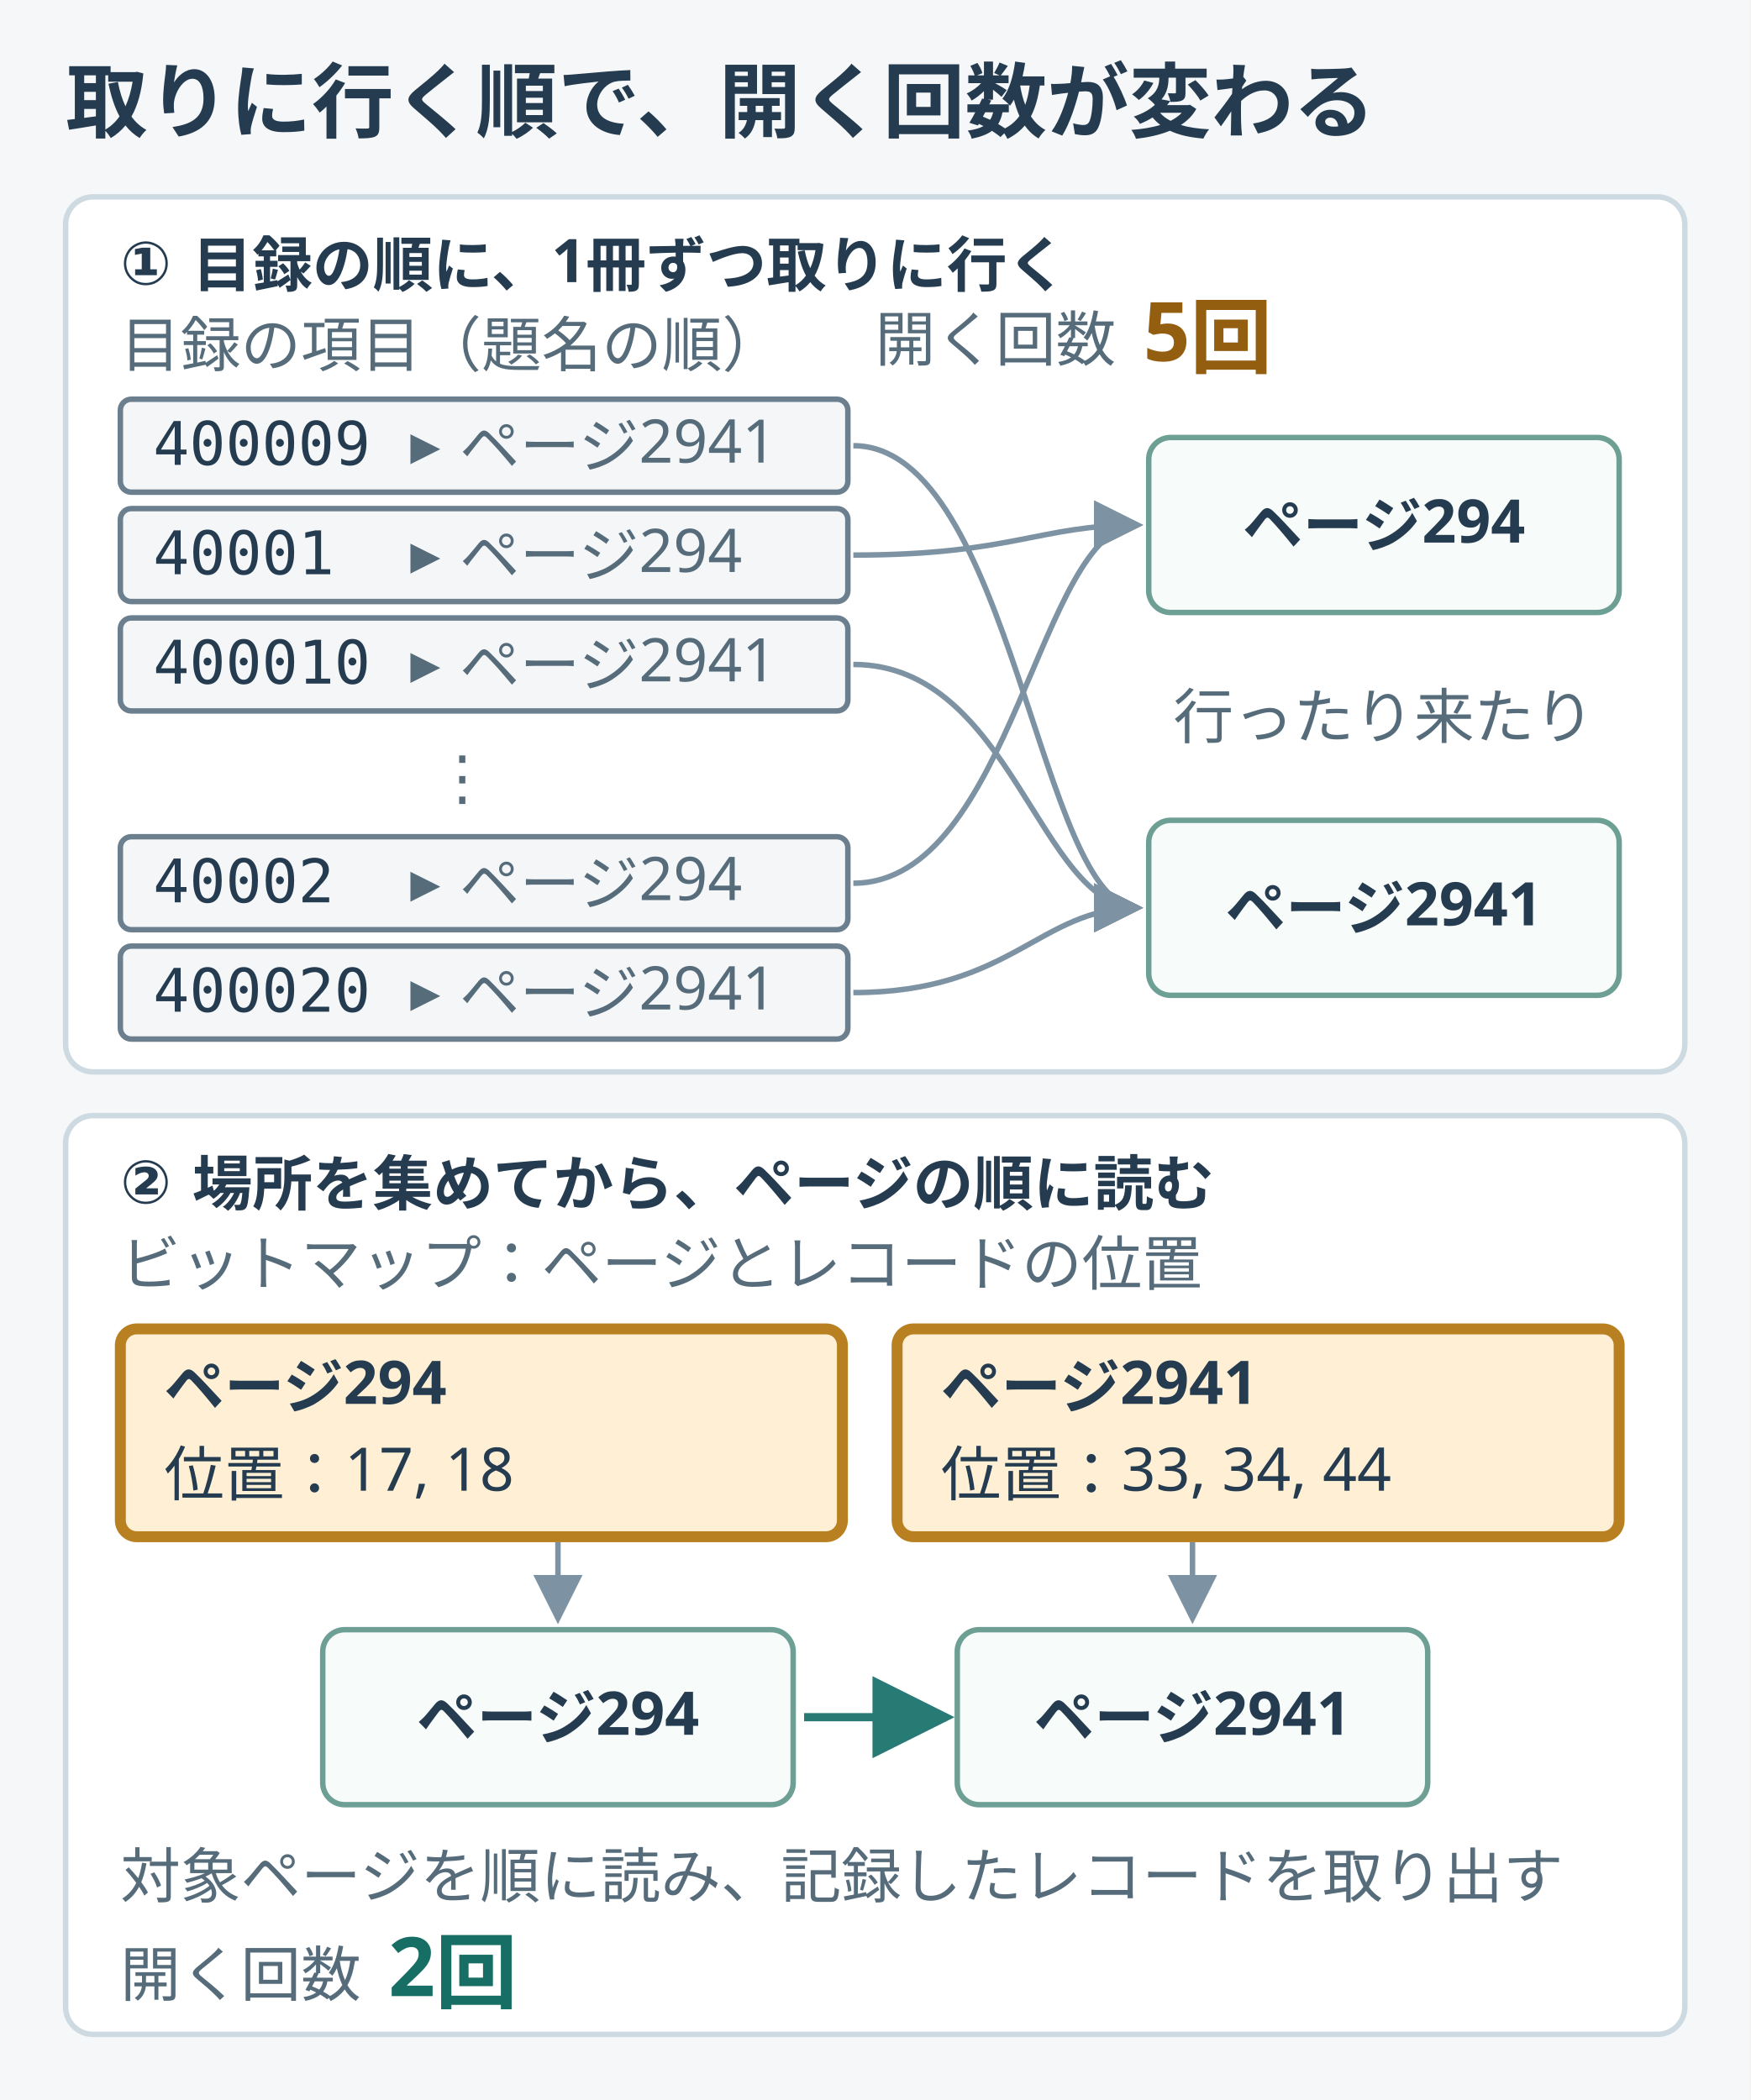
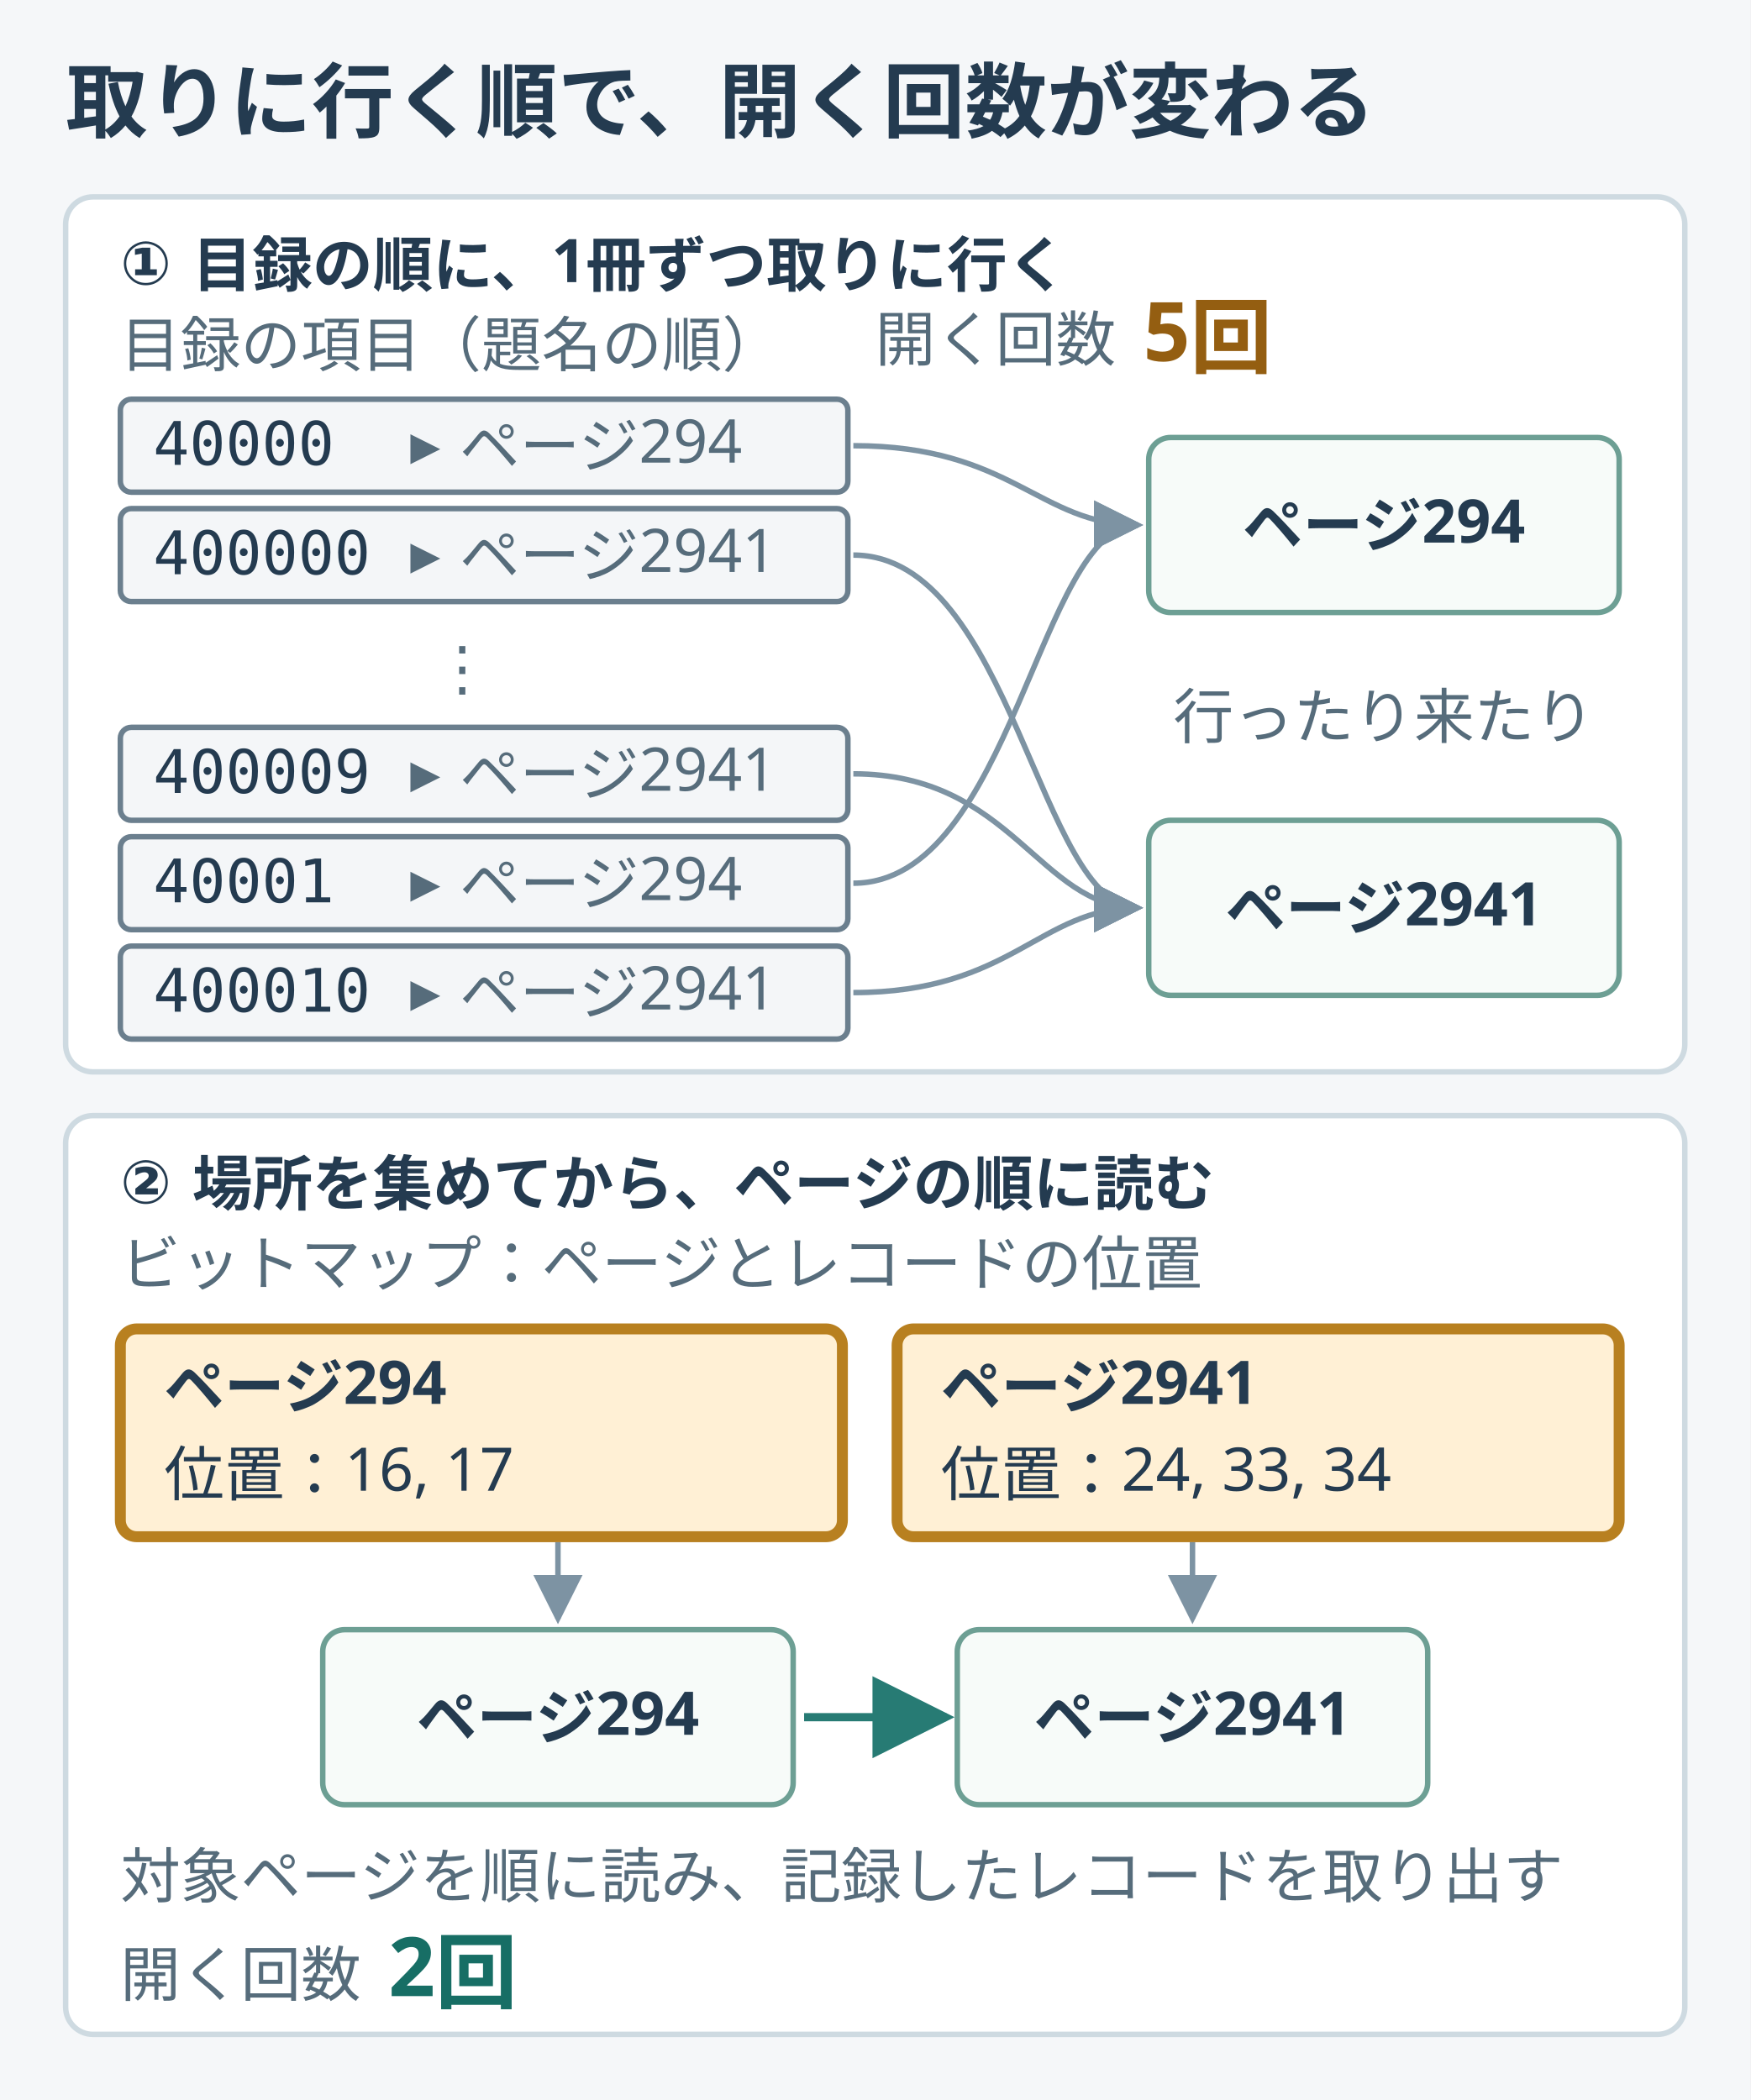
<svg xmlns="http://www.w3.org/2000/svg" width="640" height="768" viewBox="0 0 640 768" role="img" aria-labelledby="title">
  <defs>
    <marker id="flow" markerWidth="10" markerHeight="10" refX="9" refY="5" orient="auto">
      <path d="M0 0L10 5L0 10z" fill="#277b74" />
    </marker>
    <marker id="req" markerWidth="10" markerHeight="10" refX="9" refY="5" orient="auto">
      <path d="M0 0L10 5L0 10" fill="none" stroke="#945e11" stroke-width="2" />
    </marker>
    <marker id="ref" markerWidth="9" markerHeight="9" refX="8" refY="4.5" orient="auto">
      <path d="M0 0L9 4.5L0 9z" fill="#7d93a3" />
    </marker>
  </defs>
  <style>
text{font-family:"Hiragino Sans","Noto Sans JP",sans-serif;font-size:24px;fill:#243b50}
.h{font-size:30px;font-weight:700}.b{font-weight:700}.s{font-size:22px}.m{font-size:22px;fill:#566c7b}
.mono{font-family:ui-monospace,Menlo,monospace;font-size:22px}.tag{font-size:22px;font-weight:700;fill:#fff}
.teal{fill:#176e65}.brown{fill:#945e11}.real{fill:#176e65}
.panel{fill:#fff;stroke:#cedae1;stroke-width:2}.node{fill:#ecf2f8;stroke:#56738a;stroke-width:2}
.row{fill:#fff;stroke:#448b7c;stroke-width:2}.match{fill:#fff;stroke:#176e65;stroke-width:4}
.page{fill:#f7fbf9;stroke:#6d9f94;stroke-width:2}.ipage{fill:#f4f6f8;stroke:#6b7f8e;stroke-width:2}
.band{fill:#d5dde3;stroke:#92a7b5;stroke-width:2}.skip{fill:none;stroke:#b5c2cc;stroke-width:2;stroke-dasharray:6 5}
.hot{fill:#fff0d5;stroke:#b88020;stroke-width:4}.ghost{fill:#f5f7f9;stroke:#b5c2cc;stroke-width:2;stroke-dasharray:6 5}
.flow{fill:none;stroke:#277b74;stroke-width:3;marker-end:url(#flow)}.req{fill:none;stroke:#945e11;stroke-width:3;stroke-dasharray:8 6;marker-end:url(#req)}
.ref{fill:none;stroke:#7d93a3;stroke-width:2;marker-end:url(#ref)}.step{fill:#fff;stroke:#243b50;stroke-width:2.5}
.spine{fill:#e9f3f4;stroke:#243b50;stroke-width:1.5}
.work{fill:#fff;stroke:#56738a;stroke-width:2;stroke-dasharray:8 5}.val{fill:#dcefe8;stroke:#448b7c;stroke-width:2}.buffer{fill:#eaf6f1;stroke:#6d9f94;stroke-width:2}
.route{fill:#f4f6f8;stroke:#243b50;stroke-width:3}.leader{fill:none;stroke:#56738a;stroke-width:2}
  </style>
  <rect width="640" height="768" fill="#f5f7f9" />
  <text x="24" y="48" class="h">取りに行く順で、開く回数が変わる</text>
  <g id="step-1">
    <rect x="24" y="72" width="592" height="320" rx="10" class="panel" />
    <text x="44" y="104" class="s b">① 目録の順に、1冊ずつ取りに行く</text>
    <text x="44" y="134" class="m">目録の項目（題名の順）</text>
    <g id="index-items">
      <rect x="44" y="146" width="266" height="34" rx="4" class="ipage" />
-       <text x="56" y="170" class="mono">400009</text>
-       <text x="150" y="170" class="m">▸ ページ2941</text>
+       <text x="56" y="170" class="mono">40000</text>
+       <text x="150" y="170" class="m">▸ ページ294</text>
      <rect x="44" y="186" width="266" height="34" rx="4" class="ipage" />
-       <text x="56" y="210" class="mono">40001</text>
-       <text x="150" y="210" class="m">▸ ページ294</text>
-       <rect x="44" y="226" width="266" height="34" rx="4" class="ipage" />
-       <text x="56" y="250" class="mono">400010</text>
-       <text x="150" y="250" class="m">▸ ページ2941</text>
-       <text x="169" y="292" text-anchor="middle" class="m">⋮</text>
+       <text x="56" y="210" class="mono">400000</text>
+       <text x="150" y="210" class="m">▸ ページ2941</text>
+       <text x="169" y="252" text-anchor="middle" class="m">⋮</text>
+       <rect x="44" y="266" width="266" height="34" rx="4" class="ipage" />
+       <text x="56" y="290" class="mono">400009</text>
+       <text x="150" y="290" class="m">▸ ページ2941</text>
      <rect x="44" y="306" width="266" height="34" rx="4" class="ipage" />
-       <text x="56" y="330" class="mono">40002</text>
+       <text x="56" y="330" class="mono">40001</text>
      <text x="150" y="330" class="m">▸ ページ294</text>
      <rect x="44" y="346" width="266" height="34" rx="4" class="ipage" />
-       <text x="56" y="370" class="mono">400020</text>
+       <text x="56" y="370" class="mono">400010</text>
      <text x="150" y="370" class="m">▸ ページ2941</text>
    </g>
    <g id="pages-1">
      <rect x="420" y="160" width="172" height="64" rx="8" class="page" />
      <text x="506" y="200" text-anchor="middle" class="s b">ページ294</text>
      <rect x="420" y="300" width="172" height="64" rx="8" class="page" />
      <text x="506" y="340" text-anchor="middle" class="s b">ページ2941</text>
    </g>
    <g id="visits-1">
-       <path d="M312 163 C370 163 380 332 416 332" class="ref" />
-       <path d="M312 203 C370 203 380 192 416 192" class="ref" />
-       <path d="M312 243 C370 243 380 332 416 332" class="ref" />
+       <path d="M312 163 C370 163 380 192 416 192" class="ref" />
+       <path d="M312 203 C370 203 380 332 416 332" class="ref" />
+       <path d="M312 283 C370 283 380 332 416 332" class="ref" />
      <path d="M312 323 C370 323 380 192 416 192" class="ref" />
      <path d="M312 363 C370 363 380 332 416 332" class="ref" />
    </g>
    <text x="320" y="132" class="m">開く回数</text>
    <text x="418" y="132" class="h brown">5回</text>
    <text x="506" y="270" text-anchor="middle" class="m">行ったり来たり</text>
  </g>
  <g id="step-2">
    <rect x="24" y="408" width="592" height="336" rx="10" class="panel" />
    <text x="44" y="440" class="s b">② 場所を集めてから、ページの順に読む</text>
    <text x="44" y="470" class="m">ビットマップ：ページとレコードの位置</text>
    <g id="bitmap">
      <rect x="44" y="486" width="264" height="76" rx="6" class="hot" />
      <text x="60" y="515" class="s b">ページ294</text>
-       <text x="60" y="547" class="s">位置：17, 18</text>
+       <text x="60" y="547" class="s">位置：16, 17</text>
      <rect x="328" y="486" width="264" height="76" rx="6" class="hot" />
      <text x="344" y="515" class="s b">ページ2941</text>
-       <text x="344" y="547" class="s">位置：33, 34, 44</text>
+       <text x="344" y="547" class="s">位置：24, 33, 34</text>
    </g>
    <g id="pages-2">
      <rect x="118" y="596" width="172" height="64" rx="8" class="page" />
      <text x="204" y="636" text-anchor="middle" class="s b">ページ294</text>
      <rect x="350" y="596" width="172" height="64" rx="8" class="page" />
      <text x="436" y="636" text-anchor="middle" class="s b">ページ2941</text>
    </g>
    <g id="visits-2">
      <path d="M204 564 V592" class="ref" />
      <path d="M436 564 V592" class="ref" />
      <path d="M294 628 H346" class="flow" />
    </g>
    <text x="44" y="694" class="m">対象ページを順に読み、記録したレコードを取り出す</text>
    <text x="44" y="730" class="m">開く回数</text>
    <text x="142" y="730" class="h teal">2回</text>
  </g>
</svg>
